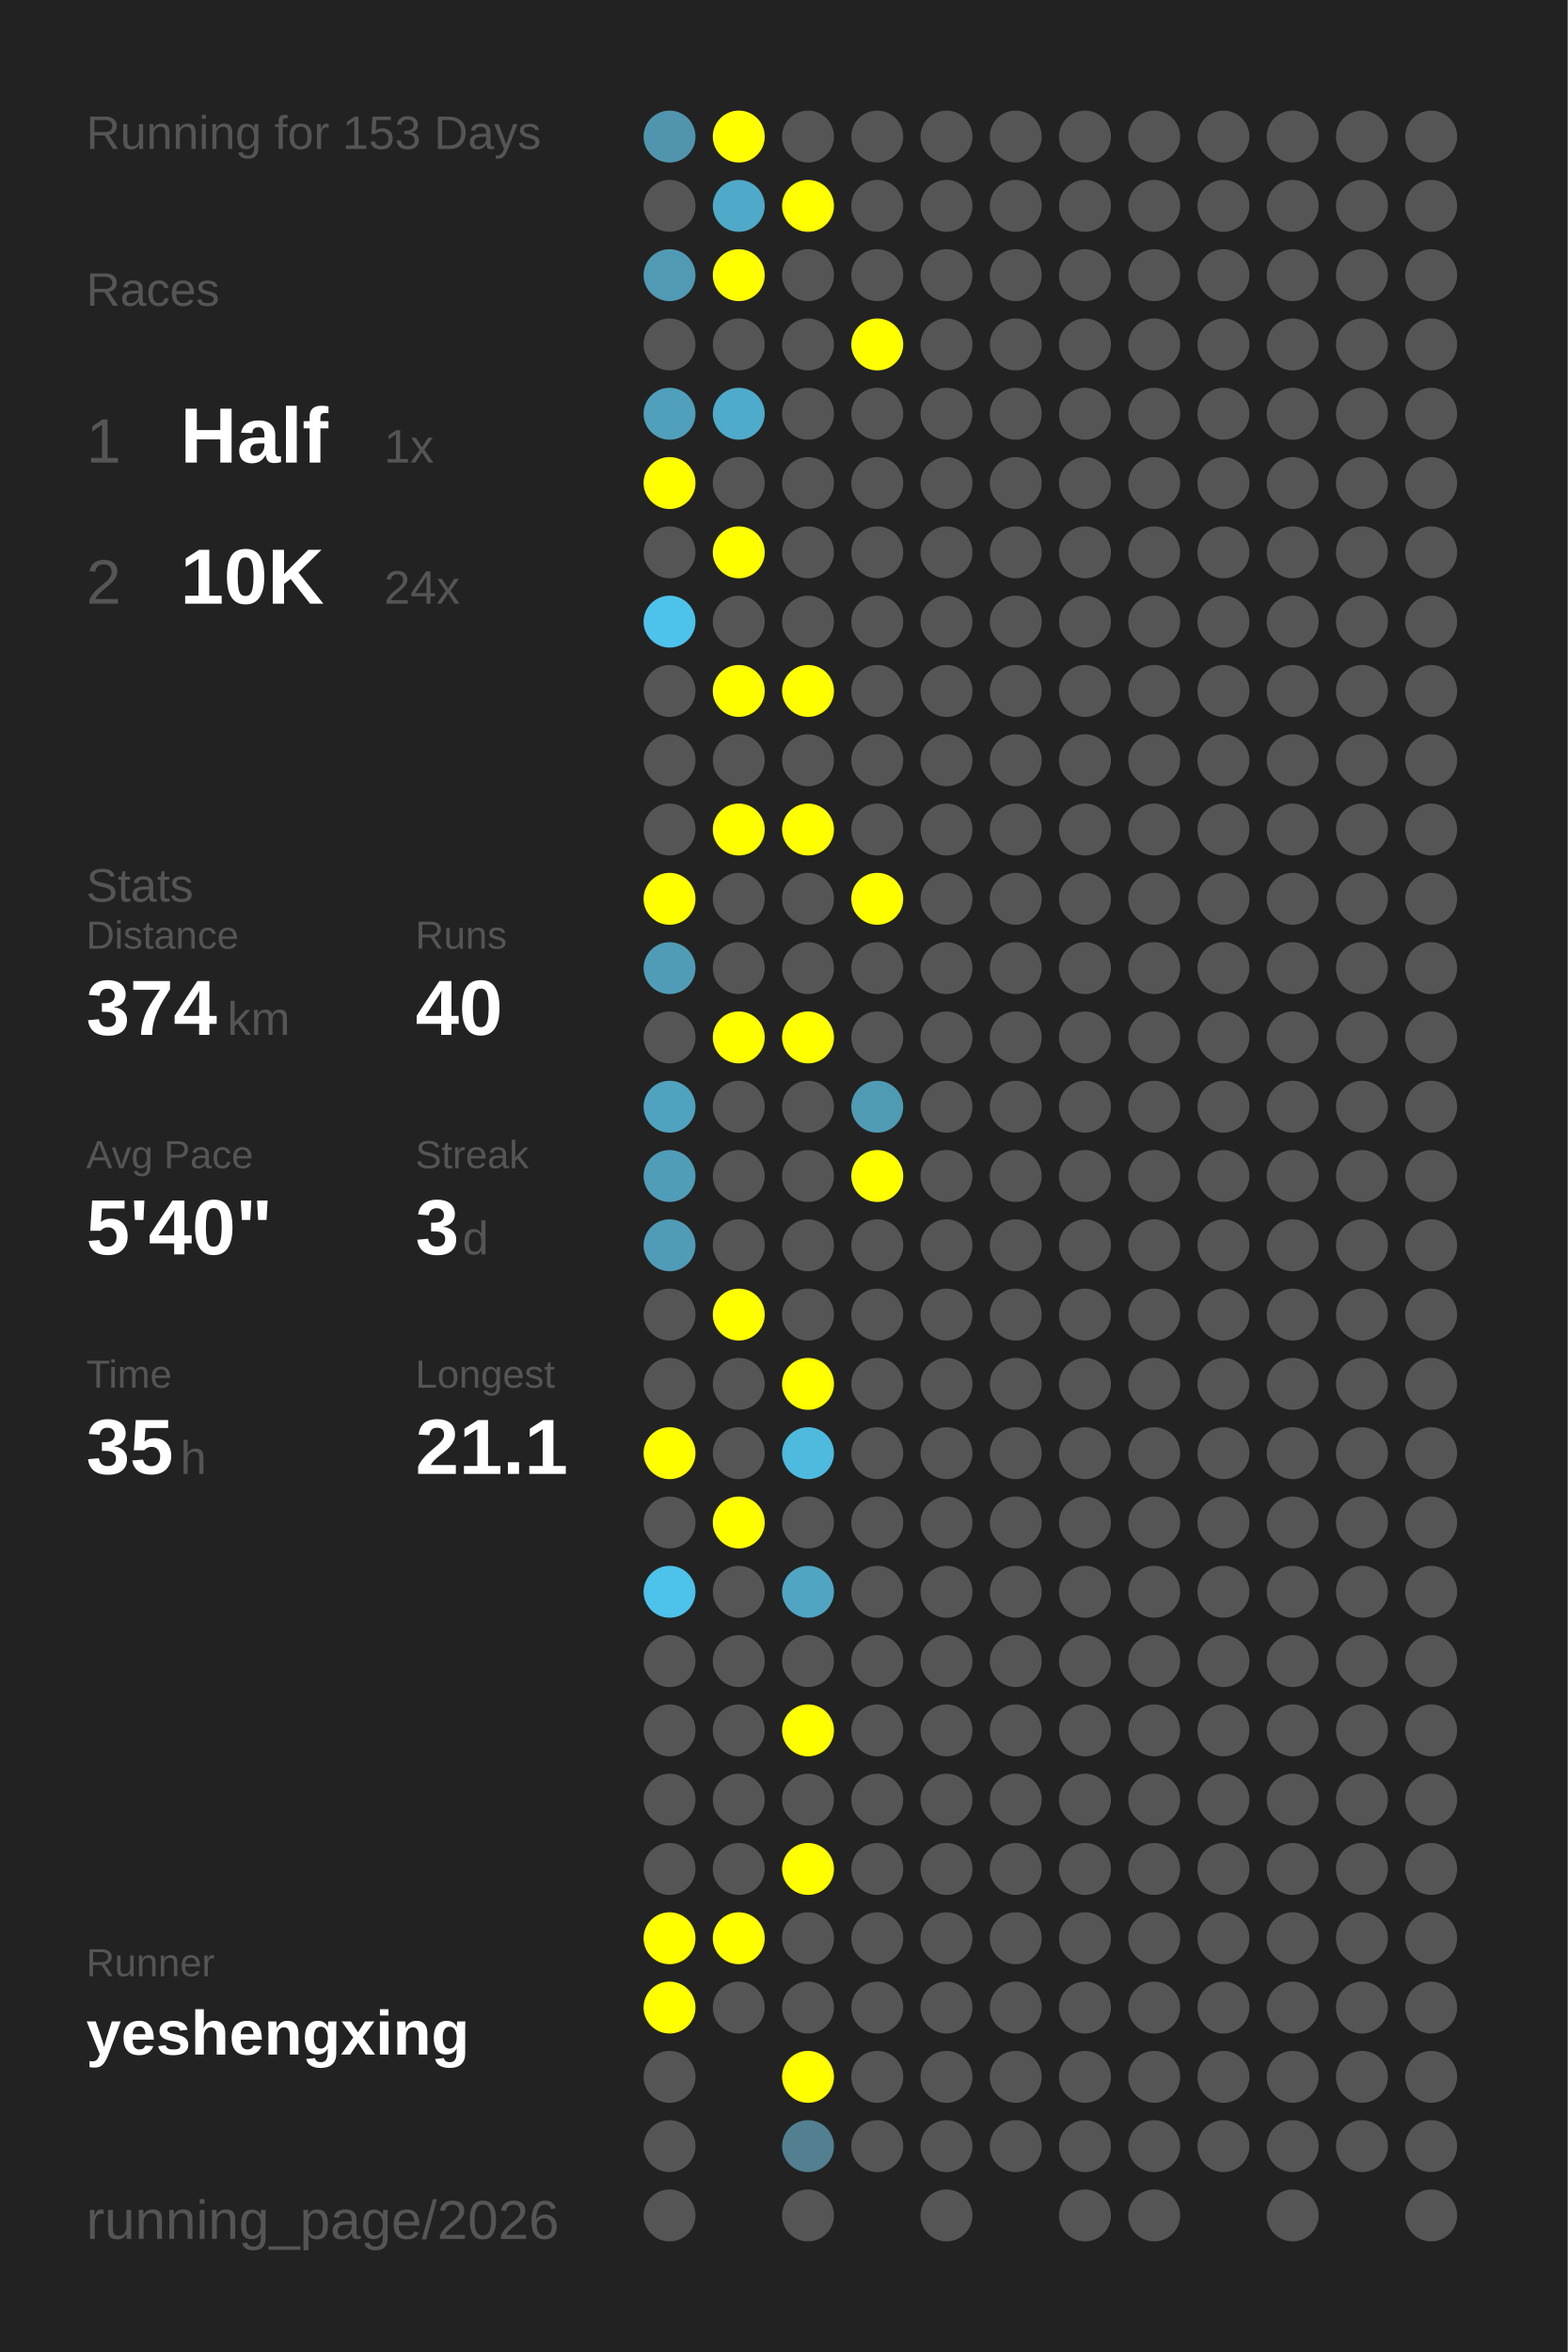
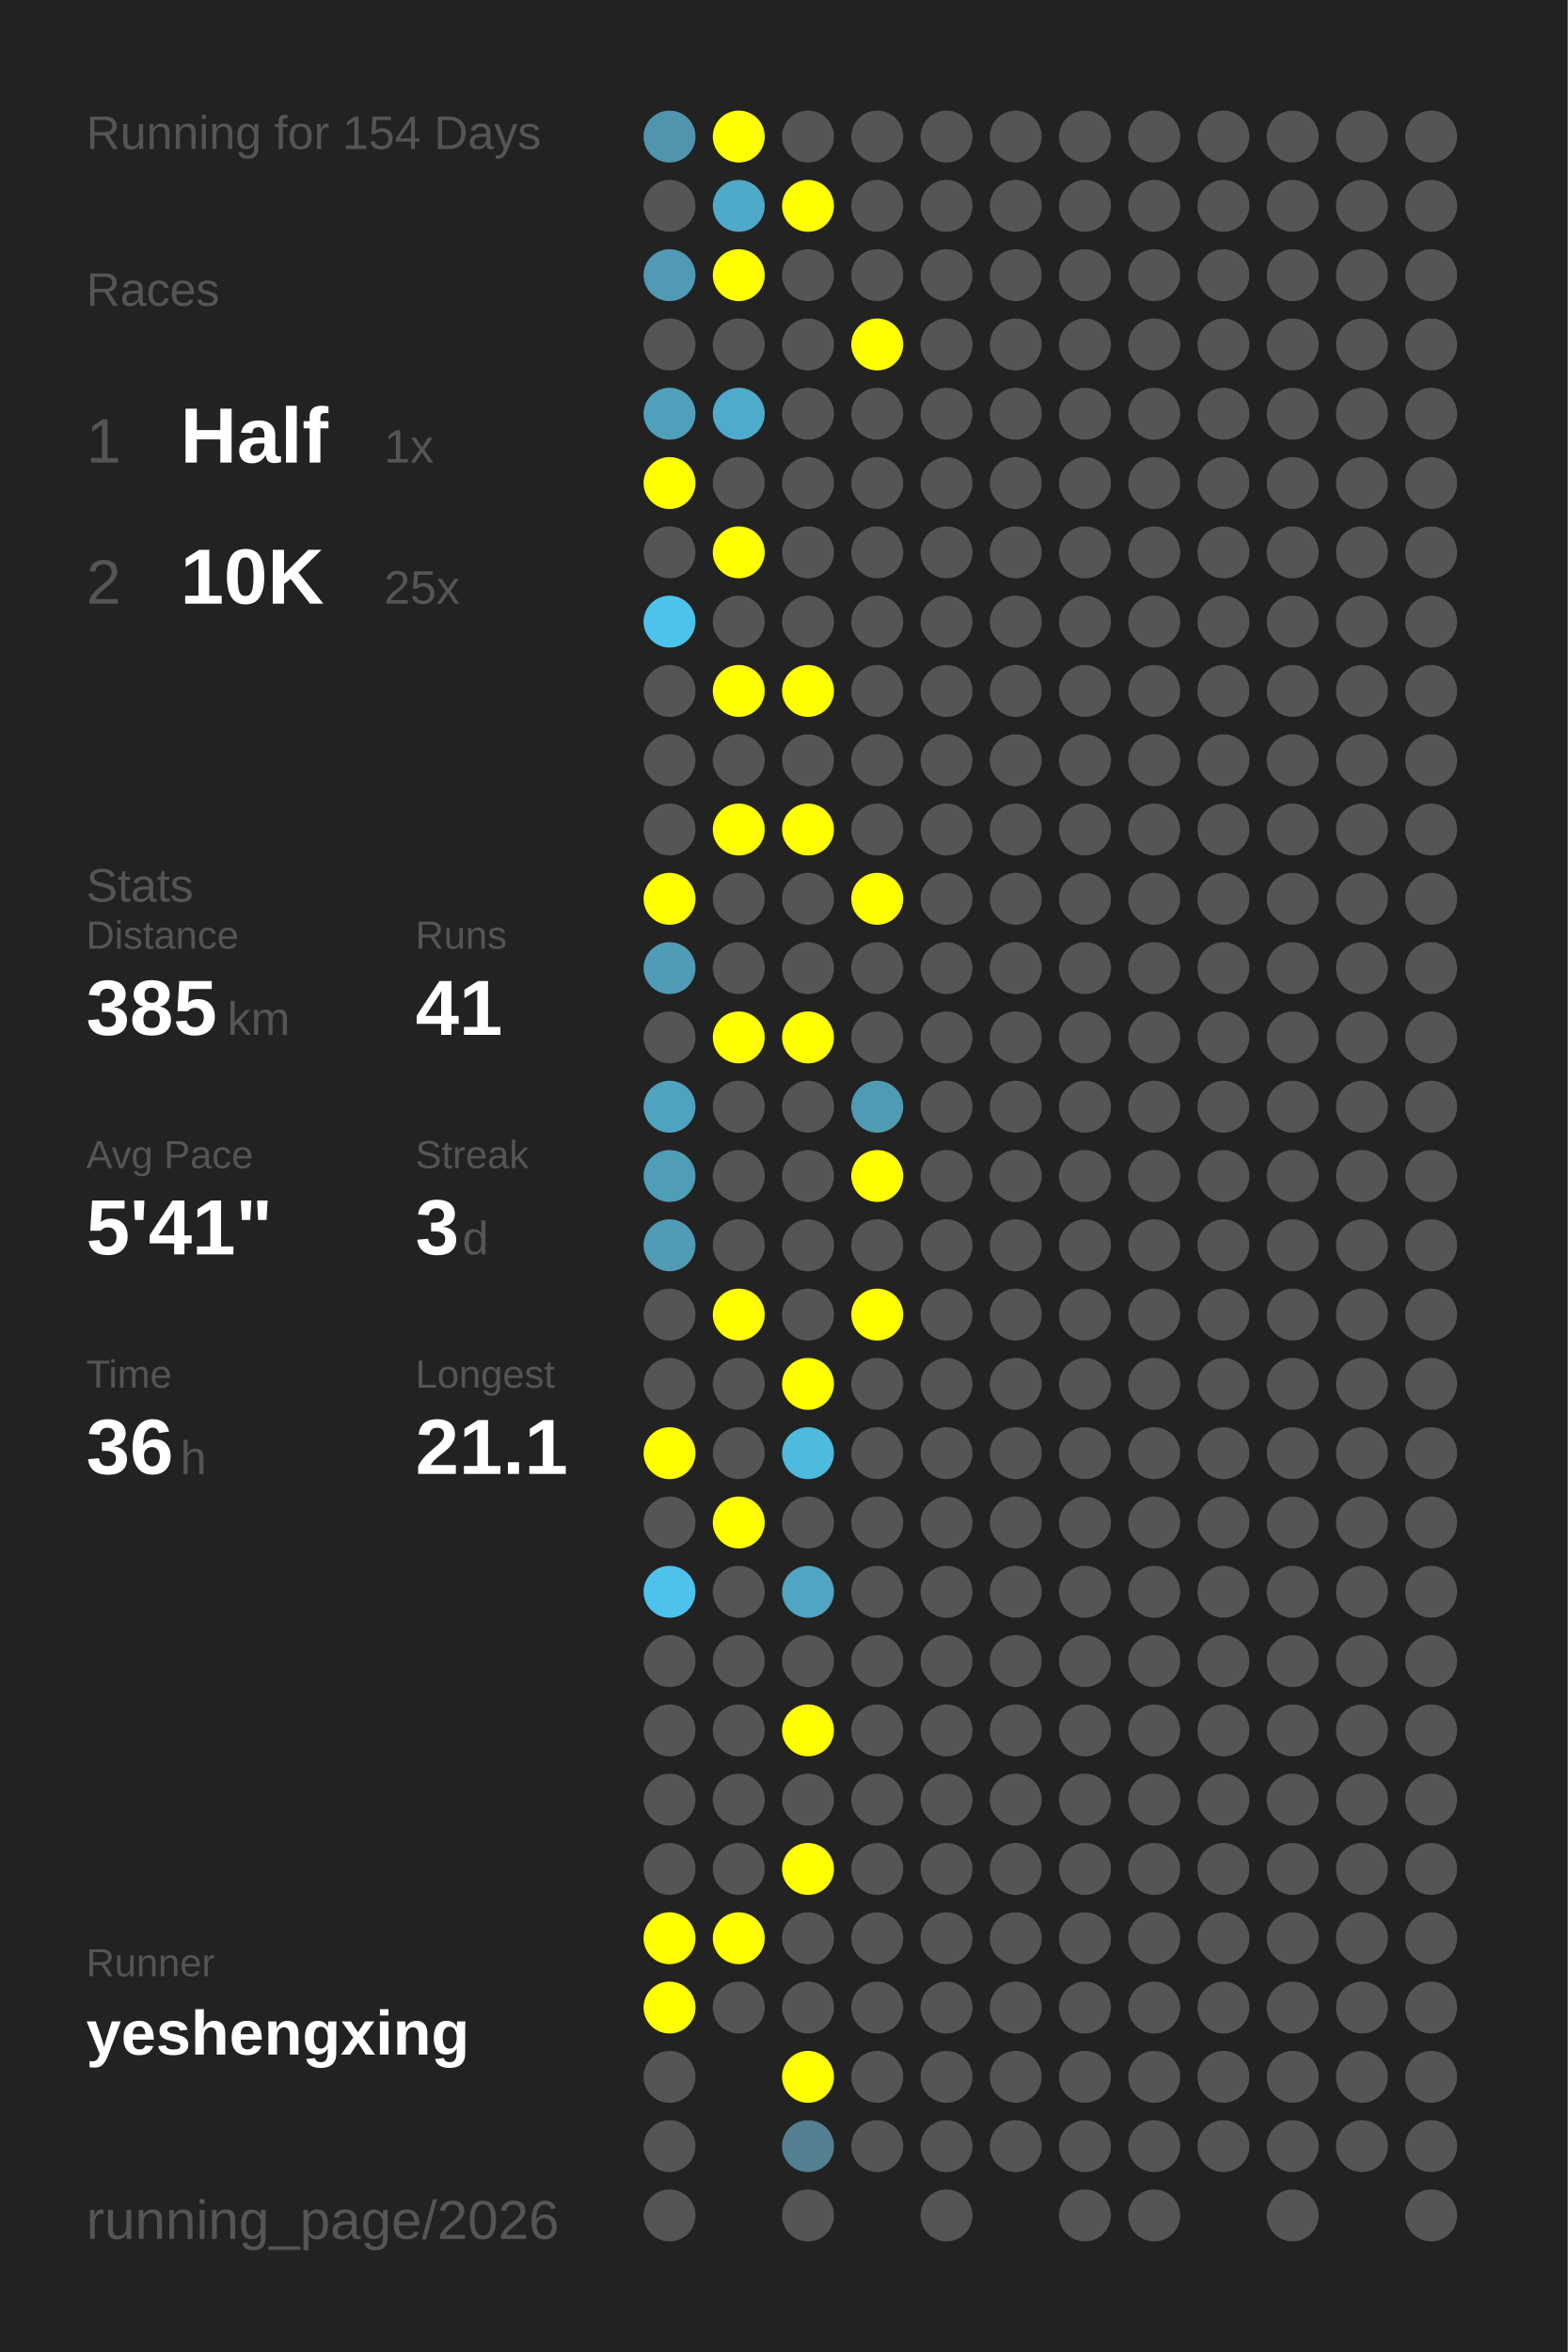
<svg xmlns="http://www.w3.org/2000/svg" baseProfile="full" height="300mm" version="1.1" viewBox="0,0,200,300" width="200mm">
  <defs />
  <rect fill="#222222" height="300" width="200" x="0" y="0" />
-   <text fill="#555555" style="font-size:6px; font-family:Arial;" x="11" y="19">Running for 153 Days</text>
+   <text fill="#555555" style="font-size:6px; font-family:Arial;" x="11" y="19">Running for 154 Days</text>
  <text fill="#555555" style="font-size:6px; font-family:Arial;" x="11" y="39">Races</text>
  <text fill="#555555" style="font-size:8px; font-family:Arial;" x="11" y="59">1</text>
  <text fill="#FFFFFF" style="font-size:10px; font-family:Arial; font-weight:bold;" x="23" y="59">Half</text>
  <text fill="#555555" style="font-size:6px; font-family:Arial;" x="49" y="59">1x</text>
  <text fill="#555555" style="font-size:8px; font-family:Arial;" x="11" y="77">2</text>
  <text fill="#FFFFFF" style="font-size:10px; font-family:Arial; font-weight:bold;" x="23" y="77">10K</text>
-   <text fill="#555555" style="font-size:6px; font-family:Arial;" x="49" y="77">24x</text>
+   <text fill="#555555" style="font-size:6px; font-family:Arial;" x="49" y="77">25x</text>
  <text fill="#555555" style="font-size:6px; font-family:Arial;" x="11" y="115">Stats</text>
  <text fill="#555555" style="font-size:5px; font-family:Arial;" x="11" y="121">Distance</text>
-   <text fill="#FFFFFF" style="font-size:10px; font-family:Arial; font-weight:bold;" x="11" y="132">374</text>
+   <text fill="#FFFFFF" style="font-size:10px; font-family:Arial; font-weight:bold;" x="11" y="132">385</text>
  <text fill="#555555" style="font-size:6px; font-family:Arial;" x="29" y="132">km</text>
  <text fill="#555555" style="font-size:5px; font-family:Arial;" x="53" y="121">Runs</text>
-   <text fill="#FFFFFF" style="font-size:10px; font-family:Arial; font-weight:bold;" x="53" y="132">40</text>
+   <text fill="#FFFFFF" style="font-size:10px; font-family:Arial; font-weight:bold;" x="53" y="132">41</text>
  <text fill="#555555" style="font-size:5px; font-family:Arial;" x="11" y="149">Avg Pace</text>
-   <text fill="#FFFFFF" style="font-size:10px; font-family:Arial; font-weight:bold;" x="11" y="160">5'40"</text>
+   <text fill="#FFFFFF" style="font-size:10px; font-family:Arial; font-weight:bold;" x="11" y="160">5'41"</text>
  <text fill="#555555" style="font-size:5px; font-family:Arial;" x="53" y="149">Streak</text>
  <text fill="#FFFFFF" style="font-size:10px; font-family:Arial; font-weight:bold;" x="53" y="160">3</text>
  <text fill="#555555" style="font-size:6px; font-family:Arial;" x="59" y="160">d</text>
  <text fill="#555555" style="font-size:5px; font-family:Arial;" x="11" y="177">Time</text>
-   <text fill="#FFFFFF" style="font-size:10px; font-family:Arial; font-weight:bold;" x="11" y="188">35</text>
+   <text fill="#FFFFFF" style="font-size:10px; font-family:Arial; font-weight:bold;" x="11" y="188">36</text>
  <text fill="#555555" style="font-size:6px; font-family:Arial;" x="23" y="188">h</text>
  <text fill="#555555" style="font-size:5px; font-family:Arial;" x="53" y="177">Longest</text>
  <text fill="#FFFFFF" style="font-size:10px; font-family:Arial; font-weight:bold;" x="53" y="188">21.1</text>
  <text fill="#555555" style="font-size:5px; font-family:Arial;" x="11" y="252.065">Runner</text>
  <text fill="#FFFFFF" style="font-size:8px; font-family:Arial; font-weight:bold;" x="11" y="262.065">yeshengxing</text>
  <text fill="#555555" style="font-size:7px; font-family:Arial;" x="11" y="285.581">running_page/2026</text>
  <circle cx="85.417" cy="17.419" fill="#5095ad" r="3.312" />
  <circle cx="85.417" cy="26.258" fill="#555555" r="3.312" />
  <circle cx="85.417" cy="35.097" fill="#509ab3" r="3.312" />
  <circle cx="85.417" cy="43.935" fill="#555555" r="3.312" />
  <circle cx="85.417" cy="52.774" fill="#50a0bb" r="3.312" />
  <circle cx="85.417" cy="61.613" fill="#FFFF00" r="3.312" />
  <circle cx="85.417" cy="70.452" fill="#555555" r="3.312" />
  <circle cx="85.417" cy="79.29" fill="#4dc3eb" r="3.312" />
  <circle cx="85.417" cy="88.129" fill="#555555" r="3.312" />
  <circle cx="85.417" cy="96.968" fill="#555555" r="3.312" />
  <circle cx="85.417" cy="105.806" fill="#555555" r="3.312" />
  <circle cx="85.417" cy="114.645" fill="#FFFF00" r="3.312" />
  <circle cx="85.417" cy="123.484" fill="#509cb6" r="3.312" />
  <circle cx="85.417" cy="132.323" fill="#555555" r="3.312" />
  <circle cx="85.417" cy="141.161" fill="#4fa3bf" r="3.312" />
  <circle cx="85.417" cy="150" fill="#509db7" r="3.312" />
  <circle cx="85.417" cy="158.839" fill="#509bb5" r="3.312" />
  <circle cx="85.417" cy="167.677" fill="#555555" r="3.312" />
  <circle cx="85.417" cy="176.516" fill="#555555" r="3.312" />
  <circle cx="85.417" cy="185.355" fill="#FFFF00" r="3.312" />
  <circle cx="85.417" cy="194.194" fill="#555555" r="3.312" />
  <circle cx="85.417" cy="203.032" fill="#4dc2ea" r="3.312" />
  <circle cx="85.417" cy="211.871" fill="#555555" r="3.312" />
  <circle cx="85.417" cy="220.71" fill="#555555" r="3.312" />
  <circle cx="85.417" cy="229.548" fill="#555555" r="3.312" />
  <circle cx="85.417" cy="238.387" fill="#555555" r="3.312" />
  <circle cx="85.417" cy="247.226" fill="#FFFF00" r="3.312" />
  <circle cx="85.417" cy="256.065" fill="#FFFF00" r="3.312" />
  <circle cx="85.417" cy="264.903" fill="#555555" r="3.312" />
  <circle cx="85.417" cy="273.742" fill="#555555" r="3.312" />
  <circle cx="85.417" cy="282.581" fill="#555555" r="3.312" />
  <circle cx="94.25" cy="17.419" fill="#FFFF00" r="3.312" />
  <circle cx="94.25" cy="26.258" fill="#4fa9c8" r="3.312" />
  <circle cx="94.25" cy="35.097" fill="#FFFF00" r="3.312" />
  <circle cx="94.25" cy="43.935" fill="#555555" r="3.312" />
  <circle cx="94.25" cy="52.774" fill="#4fabcb" r="3.312" />
  <circle cx="94.25" cy="61.613" fill="#555555" r="3.312" />
  <circle cx="94.25" cy="70.452" fill="#FFFF00" r="3.312" />
  <circle cx="94.25" cy="79.29" fill="#555555" r="3.312" />
  <circle cx="94.25" cy="88.129" fill="#FFFF00" r="3.312" />
  <circle cx="94.25" cy="96.968" fill="#555555" r="3.312" />
  <circle cx="94.25" cy="105.806" fill="#FFFF00" r="3.312" />
  <circle cx="94.25" cy="114.645" fill="#555555" r="3.312" />
  <circle cx="94.25" cy="123.484" fill="#555555" r="3.312" />
  <circle cx="94.25" cy="132.323" fill="#FFFF00" r="3.312" />
  <circle cx="94.25" cy="141.161" fill="#555555" r="3.312" />
  <circle cx="94.25" cy="150" fill="#555555" r="3.312" />
  <circle cx="94.25" cy="158.839" fill="#555555" r="3.312" />
  <circle cx="94.25" cy="167.677" fill="#FFFF00" r="3.312" />
  <circle cx="94.25" cy="176.516" fill="#555555" r="3.312" />
  <circle cx="94.25" cy="185.355" fill="#555555" r="3.312" />
  <circle cx="94.25" cy="194.194" fill="#FFFF00" r="3.312" />
  <circle cx="94.25" cy="203.032" fill="#555555" r="3.312" />
  <circle cx="94.25" cy="211.871" fill="#555555" r="3.312" />
  <circle cx="94.25" cy="220.71" fill="#555555" r="3.312" />
  <circle cx="94.25" cy="229.548" fill="#555555" r="3.312" />
  <circle cx="94.25" cy="238.387" fill="#555555" r="3.312" />
  <circle cx="94.25" cy="247.226" fill="#FFFF00" r="3.312" />
  <circle cx="94.25" cy="256.065" fill="#555555" r="3.312" />
  <circle cx="103.083" cy="17.419" fill="#555555" r="3.312" />
  <circle cx="103.083" cy="26.258" fill="#FFFF00" r="3.312" />
  <circle cx="103.083" cy="35.097" fill="#555555" r="3.312" />
  <circle cx="103.083" cy="43.935" fill="#555555" r="3.312" />
  <circle cx="103.083" cy="52.774" fill="#555555" r="3.312" />
  <circle cx="103.083" cy="61.613" fill="#555555" r="3.312" />
  <circle cx="103.083" cy="70.452" fill="#555555" r="3.312" />
  <circle cx="103.083" cy="79.29" fill="#555555" r="3.312" />
  <circle cx="103.083" cy="88.129" fill="#FFFF00" r="3.312" />
  <circle cx="103.083" cy="96.968" fill="#555555" r="3.312" />
  <circle cx="103.083" cy="105.806" fill="#FFFF00" r="3.312" />
  <circle cx="103.083" cy="114.645" fill="#555555" r="3.312" />
  <circle cx="103.083" cy="123.484" fill="#555555" r="3.312" />
  <circle cx="103.083" cy="132.323" fill="#FFFF00" r="3.312" />
  <circle cx="103.083" cy="141.161" fill="#555555" r="3.312" />
  <circle cx="103.083" cy="150" fill="#555555" r="3.312" />
  <circle cx="103.083" cy="158.839" fill="#555555" r="3.312" />
  <circle cx="103.083" cy="167.677" fill="#555555" r="3.312" />
  <circle cx="103.083" cy="176.516" fill="#FFFF00" r="3.312" />
  <circle cx="103.083" cy="185.355" fill="#4ebade" r="3.312" />
  <circle cx="103.083" cy="194.194" fill="#555555" r="3.312" />
  <circle cx="103.083" cy="203.032" fill="#4fa5c2" r="3.312" />
  <circle cx="103.083" cy="211.871" fill="#555555" r="3.312" />
  <circle cx="103.083" cy="220.71" fill="#FFFF00" r="3.312" />
  <circle cx="103.083" cy="229.548" fill="#555555" r="3.312" />
  <circle cx="103.083" cy="238.387" fill="#FFFF00" r="3.312" />
  <circle cx="103.083" cy="247.226" fill="#555555" r="3.312" />
  <circle cx="103.083" cy="256.065" fill="#555555" r="3.312" />
  <circle cx="103.083" cy="264.903" fill="#FFFF00" r="3.312" />
  <circle cx="103.083" cy="273.742" fill="#528090" r="3.312" />
  <circle cx="103.083" cy="282.581" fill="#555555" r="3.312" />
  <circle cx="111.917" cy="17.419" fill="#555555" r="3.312" />
  <circle cx="111.917" cy="26.258" fill="#555555" r="3.312" />
  <circle cx="111.917" cy="35.097" fill="#555555" r="3.312" />
  <circle cx="111.917" cy="43.935" fill="#FFFF00" r="3.312" />
  <circle cx="111.917" cy="52.774" fill="#555555" r="3.312" />
  <circle cx="111.917" cy="61.613" fill="#555555" r="3.312" />
  <circle cx="111.917" cy="70.452" fill="#555555" r="3.312" />
  <circle cx="111.917" cy="79.29" fill="#555555" r="3.312" />
  <circle cx="111.917" cy="88.129" fill="#555555" r="3.312" />
  <circle cx="111.917" cy="96.968" fill="#555555" r="3.312" />
  <circle cx="111.917" cy="105.806" fill="#555555" r="3.312" />
  <circle cx="111.917" cy="114.645" fill="#FFFF00" r="3.312" />
  <circle cx="111.917" cy="123.484" fill="#555555" r="3.312" />
  <circle cx="111.917" cy="132.323" fill="#555555" r="3.312" />
  <circle cx="111.917" cy="141.161" fill="#509bb4" r="3.312" />
  <circle cx="111.917" cy="150" fill="#FFFF00" r="3.312" />
  <circle cx="111.917" cy="158.839" fill="#555555" r="3.312" />
-   <circle cx="111.917" cy="167.677" fill="#555555" r="3.312" />
+   <circle cx="111.917" cy="167.677" fill="#FFFF00" r="3.312" />
  <circle cx="111.917" cy="176.516" fill="#555555" r="3.312" />
  <circle cx="111.917" cy="185.355" fill="#555555" r="3.312" />
  <circle cx="111.917" cy="194.194" fill="#555555" r="3.312" />
  <circle cx="111.917" cy="203.032" fill="#555555" r="3.312" />
  <circle cx="111.917" cy="211.871" fill="#555555" r="3.312" />
  <circle cx="111.917" cy="220.71" fill="#555555" r="3.312" />
  <circle cx="111.917" cy="229.548" fill="#555555" r="3.312" />
  <circle cx="111.917" cy="238.387" fill="#555555" r="3.312" />
  <circle cx="111.917" cy="247.226" fill="#555555" r="3.312" />
  <circle cx="111.917" cy="256.065" fill="#555555" r="3.312" />
  <circle cx="111.917" cy="264.903" fill="#555555" r="3.312" />
  <circle cx="111.917" cy="273.742" fill="#555555" r="3.312" />
  <circle cx="120.75" cy="17.419" fill="#555555" r="3.312" />
  <circle cx="120.75" cy="26.258" fill="#555555" r="3.312" />
  <circle cx="120.75" cy="35.097" fill="#555555" r="3.312" />
  <circle cx="120.75" cy="43.935" fill="#555555" r="3.312" />
  <circle cx="120.75" cy="52.774" fill="#555555" r="3.312" />
  <circle cx="120.75" cy="61.613" fill="#555555" r="3.312" />
  <circle cx="120.75" cy="70.452" fill="#555555" r="3.312" />
  <circle cx="120.75" cy="79.29" fill="#555555" r="3.312" />
  <circle cx="120.75" cy="88.129" fill="#555555" r="3.312" />
  <circle cx="120.75" cy="96.968" fill="#555555" r="3.312" />
  <circle cx="120.75" cy="105.806" fill="#555555" r="3.312" />
  <circle cx="120.75" cy="114.645" fill="#555555" r="3.312" />
  <circle cx="120.75" cy="123.484" fill="#555555" r="3.312" />
  <circle cx="120.75" cy="132.323" fill="#555555" r="3.312" />
  <circle cx="120.75" cy="141.161" fill="#555555" r="3.312" />
  <circle cx="120.75" cy="150" fill="#555555" r="3.312" />
  <circle cx="120.75" cy="158.839" fill="#555555" r="3.312" />
  <circle cx="120.75" cy="167.677" fill="#555555" r="3.312" />
  <circle cx="120.75" cy="176.516" fill="#555555" r="3.312" />
  <circle cx="120.75" cy="185.355" fill="#555555" r="3.312" />
  <circle cx="120.75" cy="194.194" fill="#555555" r="3.312" />
  <circle cx="120.75" cy="203.032" fill="#555555" r="3.312" />
  <circle cx="120.75" cy="211.871" fill="#555555" r="3.312" />
  <circle cx="120.75" cy="220.71" fill="#555555" r="3.312" />
  <circle cx="120.75" cy="229.548" fill="#555555" r="3.312" />
  <circle cx="120.75" cy="238.387" fill="#555555" r="3.312" />
  <circle cx="120.75" cy="247.226" fill="#555555" r="3.312" />
  <circle cx="120.75" cy="256.065" fill="#555555" r="3.312" />
  <circle cx="120.75" cy="264.903" fill="#555555" r="3.312" />
  <circle cx="120.75" cy="273.742" fill="#555555" r="3.312" />
  <circle cx="120.75" cy="282.581" fill="#555555" r="3.312" />
  <circle cx="129.583" cy="17.419" fill="#555555" r="3.312" />
  <circle cx="129.583" cy="26.258" fill="#555555" r="3.312" />
  <circle cx="129.583" cy="35.097" fill="#555555" r="3.312" />
  <circle cx="129.583" cy="43.935" fill="#555555" r="3.312" />
  <circle cx="129.583" cy="52.774" fill="#555555" r="3.312" />
  <circle cx="129.583" cy="61.613" fill="#555555" r="3.312" />
  <circle cx="129.583" cy="70.452" fill="#555555" r="3.312" />
  <circle cx="129.583" cy="79.29" fill="#555555" r="3.312" />
  <circle cx="129.583" cy="88.129" fill="#555555" r="3.312" />
  <circle cx="129.583" cy="96.968" fill="#555555" r="3.312" />
  <circle cx="129.583" cy="105.806" fill="#555555" r="3.312" />
  <circle cx="129.583" cy="114.645" fill="#555555" r="3.312" />
  <circle cx="129.583" cy="123.484" fill="#555555" r="3.312" />
  <circle cx="129.583" cy="132.323" fill="#555555" r="3.312" />
  <circle cx="129.583" cy="141.161" fill="#555555" r="3.312" />
  <circle cx="129.583" cy="150" fill="#555555" r="3.312" />
  <circle cx="129.583" cy="158.839" fill="#555555" r="3.312" />
  <circle cx="129.583" cy="167.677" fill="#555555" r="3.312" />
  <circle cx="129.583" cy="176.516" fill="#555555" r="3.312" />
  <circle cx="129.583" cy="185.355" fill="#555555" r="3.312" />
  <circle cx="129.583" cy="194.194" fill="#555555" r="3.312" />
  <circle cx="129.583" cy="203.032" fill="#555555" r="3.312" />
  <circle cx="129.583" cy="211.871" fill="#555555" r="3.312" />
  <circle cx="129.583" cy="220.71" fill="#555555" r="3.312" />
  <circle cx="129.583" cy="229.548" fill="#555555" r="3.312" />
  <circle cx="129.583" cy="238.387" fill="#555555" r="3.312" />
  <circle cx="129.583" cy="247.226" fill="#555555" r="3.312" />
  <circle cx="129.583" cy="256.065" fill="#555555" r="3.312" />
  <circle cx="129.583" cy="264.903" fill="#555555" r="3.312" />
  <circle cx="129.583" cy="273.742" fill="#555555" r="3.312" />
  <circle cx="138.417" cy="17.419" fill="#555555" r="3.312" />
  <circle cx="138.417" cy="26.258" fill="#555555" r="3.312" />
  <circle cx="138.417" cy="35.097" fill="#555555" r="3.312" />
  <circle cx="138.417" cy="43.935" fill="#555555" r="3.312" />
  <circle cx="138.417" cy="52.774" fill="#555555" r="3.312" />
  <circle cx="138.417" cy="61.613" fill="#555555" r="3.312" />
  <circle cx="138.417" cy="70.452" fill="#555555" r="3.312" />
  <circle cx="138.417" cy="79.29" fill="#555555" r="3.312" />
  <circle cx="138.417" cy="88.129" fill="#555555" r="3.312" />
  <circle cx="138.417" cy="96.968" fill="#555555" r="3.312" />
  <circle cx="138.417" cy="105.806" fill="#555555" r="3.312" />
  <circle cx="138.417" cy="114.645" fill="#555555" r="3.312" />
  <circle cx="138.417" cy="123.484" fill="#555555" r="3.312" />
  <circle cx="138.417" cy="132.323" fill="#555555" r="3.312" />
  <circle cx="138.417" cy="141.161" fill="#555555" r="3.312" />
  <circle cx="138.417" cy="150" fill="#555555" r="3.312" />
  <circle cx="138.417" cy="158.839" fill="#555555" r="3.312" />
  <circle cx="138.417" cy="167.677" fill="#555555" r="3.312" />
  <circle cx="138.417" cy="176.516" fill="#555555" r="3.312" />
  <circle cx="138.417" cy="185.355" fill="#555555" r="3.312" />
  <circle cx="138.417" cy="194.194" fill="#555555" r="3.312" />
  <circle cx="138.417" cy="203.032" fill="#555555" r="3.312" />
  <circle cx="138.417" cy="211.871" fill="#555555" r="3.312" />
  <circle cx="138.417" cy="220.71" fill="#555555" r="3.312" />
  <circle cx="138.417" cy="229.548" fill="#555555" r="3.312" />
  <circle cx="138.417" cy="238.387" fill="#555555" r="3.312" />
  <circle cx="138.417" cy="247.226" fill="#555555" r="3.312" />
  <circle cx="138.417" cy="256.065" fill="#555555" r="3.312" />
  <circle cx="138.417" cy="264.903" fill="#555555" r="3.312" />
  <circle cx="138.417" cy="273.742" fill="#555555" r="3.312" />
  <circle cx="138.417" cy="282.581" fill="#555555" r="3.312" />
  <circle cx="147.25" cy="17.419" fill="#555555" r="3.312" />
  <circle cx="147.25" cy="26.258" fill="#555555" r="3.312" />
  <circle cx="147.25" cy="35.097" fill="#555555" r="3.312" />
  <circle cx="147.25" cy="43.935" fill="#555555" r="3.312" />
  <circle cx="147.25" cy="52.774" fill="#555555" r="3.312" />
  <circle cx="147.25" cy="61.613" fill="#555555" r="3.312" />
  <circle cx="147.25" cy="70.452" fill="#555555" r="3.312" />
  <circle cx="147.25" cy="79.29" fill="#555555" r="3.312" />
  <circle cx="147.25" cy="88.129" fill="#555555" r="3.312" />
  <circle cx="147.25" cy="96.968" fill="#555555" r="3.312" />
  <circle cx="147.25" cy="105.806" fill="#555555" r="3.312" />
  <circle cx="147.25" cy="114.645" fill="#555555" r="3.312" />
  <circle cx="147.25" cy="123.484" fill="#555555" r="3.312" />
  <circle cx="147.25" cy="132.323" fill="#555555" r="3.312" />
  <circle cx="147.25" cy="141.161" fill="#555555" r="3.312" />
  <circle cx="147.25" cy="150" fill="#555555" r="3.312" />
  <circle cx="147.25" cy="158.839" fill="#555555" r="3.312" />
  <circle cx="147.25" cy="167.677" fill="#555555" r="3.312" />
  <circle cx="147.25" cy="176.516" fill="#555555" r="3.312" />
  <circle cx="147.25" cy="185.355" fill="#555555" r="3.312" />
  <circle cx="147.25" cy="194.194" fill="#555555" r="3.312" />
  <circle cx="147.25" cy="203.032" fill="#555555" r="3.312" />
  <circle cx="147.25" cy="211.871" fill="#555555" r="3.312" />
  <circle cx="147.25" cy="220.71" fill="#555555" r="3.312" />
  <circle cx="147.25" cy="229.548" fill="#555555" r="3.312" />
  <circle cx="147.25" cy="238.387" fill="#555555" r="3.312" />
  <circle cx="147.25" cy="247.226" fill="#555555" r="3.312" />
  <circle cx="147.25" cy="256.065" fill="#555555" r="3.312" />
  <circle cx="147.25" cy="264.903" fill="#555555" r="3.312" />
  <circle cx="147.25" cy="273.742" fill="#555555" r="3.312" />
  <circle cx="147.25" cy="282.581" fill="#555555" r="3.312" />
  <circle cx="156.083" cy="17.419" fill="#555555" r="3.312" />
  <circle cx="156.083" cy="26.258" fill="#555555" r="3.312" />
  <circle cx="156.083" cy="35.097" fill="#555555" r="3.312" />
  <circle cx="156.083" cy="43.935" fill="#555555" r="3.312" />
  <circle cx="156.083" cy="52.774" fill="#555555" r="3.312" />
  <circle cx="156.083" cy="61.613" fill="#555555" r="3.312" />
  <circle cx="156.083" cy="70.452" fill="#555555" r="3.312" />
  <circle cx="156.083" cy="79.29" fill="#555555" r="3.312" />
  <circle cx="156.083" cy="88.129" fill="#555555" r="3.312" />
  <circle cx="156.083" cy="96.968" fill="#555555" r="3.312" />
  <circle cx="156.083" cy="105.806" fill="#555555" r="3.312" />
  <circle cx="156.083" cy="114.645" fill="#555555" r="3.312" />
  <circle cx="156.083" cy="123.484" fill="#555555" r="3.312" />
  <circle cx="156.083" cy="132.323" fill="#555555" r="3.312" />
  <circle cx="156.083" cy="141.161" fill="#555555" r="3.312" />
  <circle cx="156.083" cy="150" fill="#555555" r="3.312" />
  <circle cx="156.083" cy="158.839" fill="#555555" r="3.312" />
  <circle cx="156.083" cy="167.677" fill="#555555" r="3.312" />
  <circle cx="156.083" cy="176.516" fill="#555555" r="3.312" />
  <circle cx="156.083" cy="185.355" fill="#555555" r="3.312" />
  <circle cx="156.083" cy="194.194" fill="#555555" r="3.312" />
  <circle cx="156.083" cy="203.032" fill="#555555" r="3.312" />
  <circle cx="156.083" cy="211.871" fill="#555555" r="3.312" />
  <circle cx="156.083" cy="220.71" fill="#555555" r="3.312" />
  <circle cx="156.083" cy="229.548" fill="#555555" r="3.312" />
  <circle cx="156.083" cy="238.387" fill="#555555" r="3.312" />
  <circle cx="156.083" cy="247.226" fill="#555555" r="3.312" />
  <circle cx="156.083" cy="256.065" fill="#555555" r="3.312" />
  <circle cx="156.083" cy="264.903" fill="#555555" r="3.312" />
  <circle cx="156.083" cy="273.742" fill="#555555" r="3.312" />
  <circle cx="164.917" cy="17.419" fill="#555555" r="3.312" />
  <circle cx="164.917" cy="26.258" fill="#555555" r="3.312" />
  <circle cx="164.917" cy="35.097" fill="#555555" r="3.312" />
  <circle cx="164.917" cy="43.935" fill="#555555" r="3.312" />
  <circle cx="164.917" cy="52.774" fill="#555555" r="3.312" />
  <circle cx="164.917" cy="61.613" fill="#555555" r="3.312" />
  <circle cx="164.917" cy="70.452" fill="#555555" r="3.312" />
  <circle cx="164.917" cy="79.29" fill="#555555" r="3.312" />
  <circle cx="164.917" cy="88.129" fill="#555555" r="3.312" />
  <circle cx="164.917" cy="96.968" fill="#555555" r="3.312" />
  <circle cx="164.917" cy="105.806" fill="#555555" r="3.312" />
  <circle cx="164.917" cy="114.645" fill="#555555" r="3.312" />
  <circle cx="164.917" cy="123.484" fill="#555555" r="3.312" />
  <circle cx="164.917" cy="132.323" fill="#555555" r="3.312" />
  <circle cx="164.917" cy="141.161" fill="#555555" r="3.312" />
  <circle cx="164.917" cy="150" fill="#555555" r="3.312" />
  <circle cx="164.917" cy="158.839" fill="#555555" r="3.312" />
  <circle cx="164.917" cy="167.677" fill="#555555" r="3.312" />
  <circle cx="164.917" cy="176.516" fill="#555555" r="3.312" />
  <circle cx="164.917" cy="185.355" fill="#555555" r="3.312" />
  <circle cx="164.917" cy="194.194" fill="#555555" r="3.312" />
  <circle cx="164.917" cy="203.032" fill="#555555" r="3.312" />
  <circle cx="164.917" cy="211.871" fill="#555555" r="3.312" />
  <circle cx="164.917" cy="220.71" fill="#555555" r="3.312" />
  <circle cx="164.917" cy="229.548" fill="#555555" r="3.312" />
  <circle cx="164.917" cy="238.387" fill="#555555" r="3.312" />
  <circle cx="164.917" cy="247.226" fill="#555555" r="3.312" />
  <circle cx="164.917" cy="256.065" fill="#555555" r="3.312" />
  <circle cx="164.917" cy="264.903" fill="#555555" r="3.312" />
  <circle cx="164.917" cy="273.742" fill="#555555" r="3.312" />
  <circle cx="164.917" cy="282.581" fill="#555555" r="3.312" />
  <circle cx="173.75" cy="17.419" fill="#555555" r="3.312" />
  <circle cx="173.75" cy="26.258" fill="#555555" r="3.312" />
  <circle cx="173.75" cy="35.097" fill="#555555" r="3.312" />
  <circle cx="173.75" cy="43.935" fill="#555555" r="3.312" />
  <circle cx="173.75" cy="52.774" fill="#555555" r="3.312" />
  <circle cx="173.75" cy="61.613" fill="#555555" r="3.312" />
  <circle cx="173.75" cy="70.452" fill="#555555" r="3.312" />
  <circle cx="173.75" cy="79.29" fill="#555555" r="3.312" />
  <circle cx="173.75" cy="88.129" fill="#555555" r="3.312" />
  <circle cx="173.75" cy="96.968" fill="#555555" r="3.312" />
  <circle cx="173.75" cy="105.806" fill="#555555" r="3.312" />
  <circle cx="173.75" cy="114.645" fill="#555555" r="3.312" />
  <circle cx="173.75" cy="123.484" fill="#555555" r="3.312" />
  <circle cx="173.75" cy="132.323" fill="#555555" r="3.312" />
  <circle cx="173.75" cy="141.161" fill="#555555" r="3.312" />
  <circle cx="173.75" cy="150" fill="#555555" r="3.312" />
  <circle cx="173.75" cy="158.839" fill="#555555" r="3.312" />
  <circle cx="173.75" cy="167.677" fill="#555555" r="3.312" />
  <circle cx="173.75" cy="176.516" fill="#555555" r="3.312" />
  <circle cx="173.75" cy="185.355" fill="#555555" r="3.312" />
  <circle cx="173.75" cy="194.194" fill="#555555" r="3.312" />
  <circle cx="173.75" cy="203.032" fill="#555555" r="3.312" />
  <circle cx="173.75" cy="211.871" fill="#555555" r="3.312" />
  <circle cx="173.75" cy="220.71" fill="#555555" r="3.312" />
  <circle cx="173.75" cy="229.548" fill="#555555" r="3.312" />
  <circle cx="173.75" cy="238.387" fill="#555555" r="3.312" />
  <circle cx="173.75" cy="247.226" fill="#555555" r="3.312" />
  <circle cx="173.75" cy="256.065" fill="#555555" r="3.312" />
  <circle cx="173.75" cy="264.903" fill="#555555" r="3.312" />
  <circle cx="173.75" cy="273.742" fill="#555555" r="3.312" />
  <circle cx="182.583" cy="17.419" fill="#555555" r="3.312" />
  <circle cx="182.583" cy="26.258" fill="#555555" r="3.312" />
  <circle cx="182.583" cy="35.097" fill="#555555" r="3.312" />
  <circle cx="182.583" cy="43.935" fill="#555555" r="3.312" />
  <circle cx="182.583" cy="52.774" fill="#555555" r="3.312" />
  <circle cx="182.583" cy="61.613" fill="#555555" r="3.312" />
  <circle cx="182.583" cy="70.452" fill="#555555" r="3.312" />
  <circle cx="182.583" cy="79.29" fill="#555555" r="3.312" />
  <circle cx="182.583" cy="88.129" fill="#555555" r="3.312" />
  <circle cx="182.583" cy="96.968" fill="#555555" r="3.312" />
  <circle cx="182.583" cy="105.806" fill="#555555" r="3.312" />
  <circle cx="182.583" cy="114.645" fill="#555555" r="3.312" />
  <circle cx="182.583" cy="123.484" fill="#555555" r="3.312" />
  <circle cx="182.583" cy="132.323" fill="#555555" r="3.312" />
  <circle cx="182.583" cy="141.161" fill="#555555" r="3.312" />
  <circle cx="182.583" cy="150" fill="#555555" r="3.312" />
  <circle cx="182.583" cy="158.839" fill="#555555" r="3.312" />
  <circle cx="182.583" cy="167.677" fill="#555555" r="3.312" />
  <circle cx="182.583" cy="176.516" fill="#555555" r="3.312" />
  <circle cx="182.583" cy="185.355" fill="#555555" r="3.312" />
  <circle cx="182.583" cy="194.194" fill="#555555" r="3.312" />
  <circle cx="182.583" cy="203.032" fill="#555555" r="3.312" />
  <circle cx="182.583" cy="211.871" fill="#555555" r="3.312" />
  <circle cx="182.583" cy="220.71" fill="#555555" r="3.312" />
  <circle cx="182.583" cy="229.548" fill="#555555" r="3.312" />
  <circle cx="182.583" cy="238.387" fill="#555555" r="3.312" />
  <circle cx="182.583" cy="247.226" fill="#555555" r="3.312" />
  <circle cx="182.583" cy="256.065" fill="#555555" r="3.312" />
  <circle cx="182.583" cy="264.903" fill="#555555" r="3.312" />
  <circle cx="182.583" cy="273.742" fill="#555555" r="3.312" />
  <circle cx="182.583" cy="282.581" fill="#555555" r="3.312" />
</svg>
